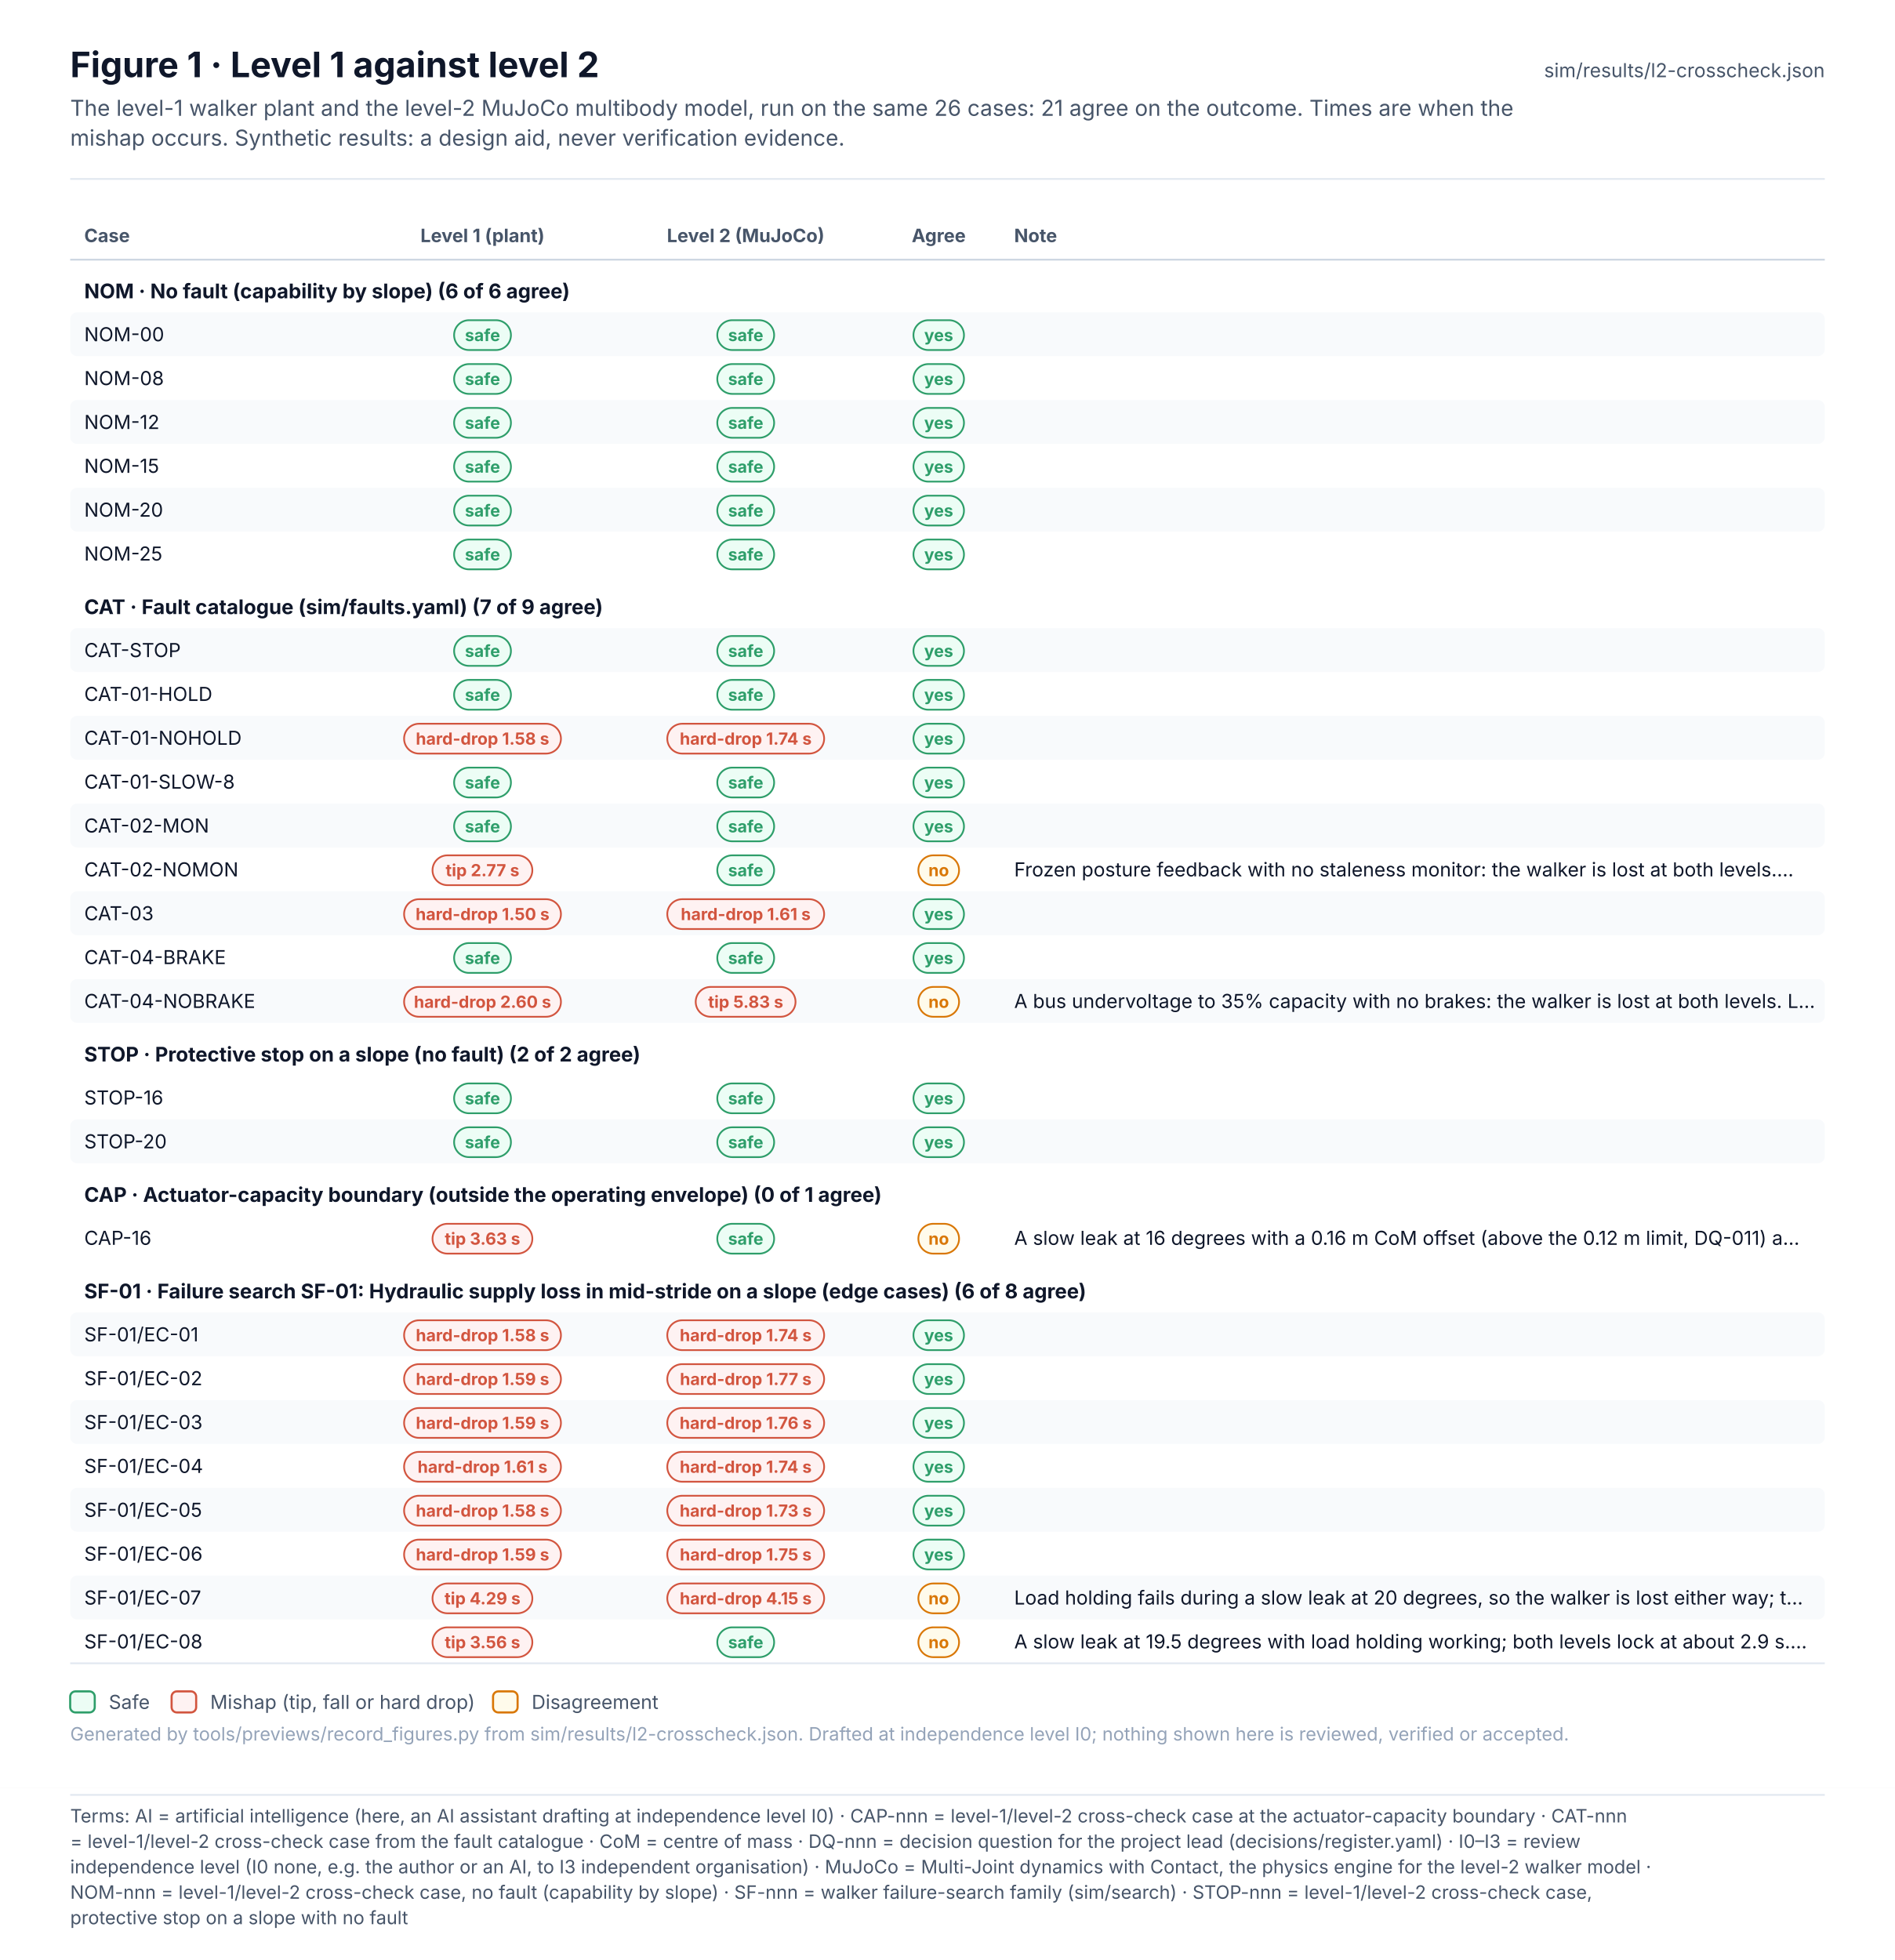
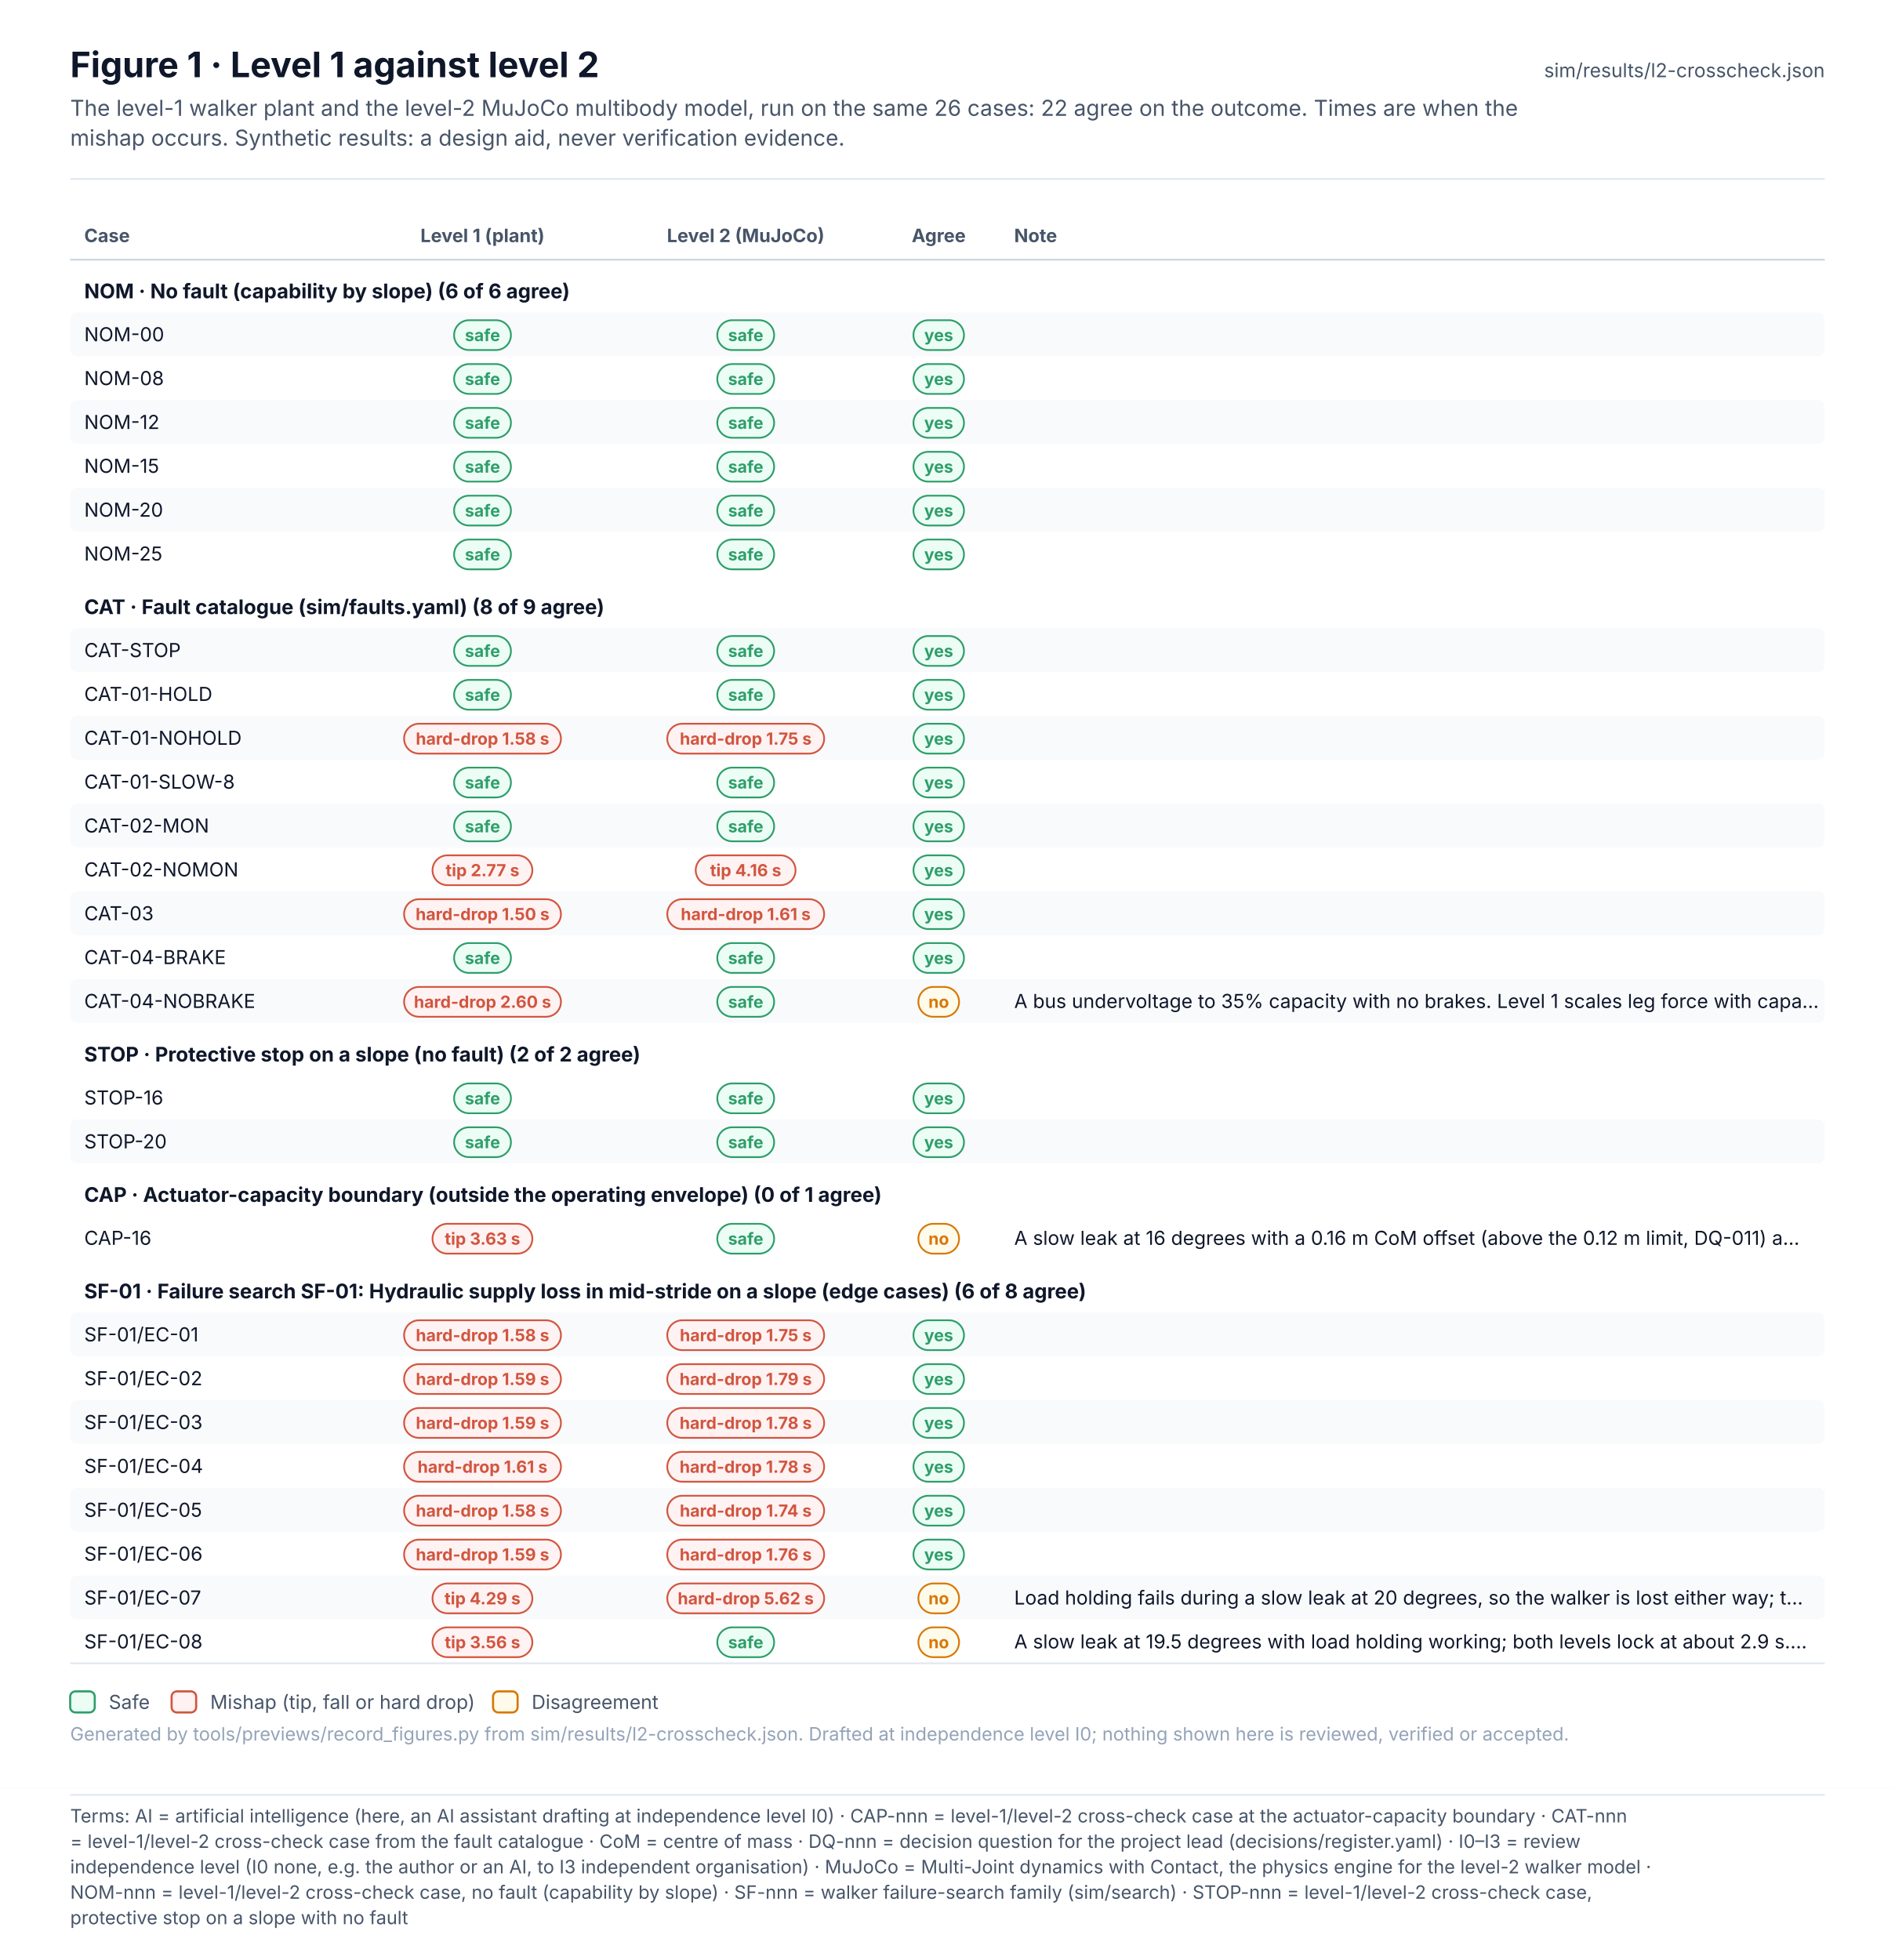
<svg xmlns="http://www.w3.org/2000/svg" width="1080" height="1117.1" viewBox="0 0 1080 1117.1" font-family="Inter, 'Segoe UI', Helvetica, Arial, sans-serif" role="img">
  <defs>
    <pattern id="hatch" patternUnits="userSpaceOnUse" width="6" height="6" patternTransform="rotate(45)">
      <rect width="6" height="6" fill="#F1F5F9" />
      <line x1="0" y1="0" x2="0" y2="6" stroke="#E2E8F0" stroke-width="2" />
    </pattern>
    <marker id="arr-ink" viewBox="0 0 10 10" refX="9" refY="5" markerWidth="7" markerHeight="7" orient="auto-start-reverse">
      <path d="M0 0 L10 5 L0 10 z" fill="#475569" />
    </marker>
    <marker id="dia-ink" viewBox="0 0 16 10" refX="15" refY="5" markerWidth="12" markerHeight="8" orient="auto-start-reverse">
      <path d="M1 5 L8 1 L15 5 L8 9 z" fill="#475569" />
    </marker>
    <marker id="tri-ink" viewBox="0 0 12 12" refX="11" refY="6" markerWidth="10" markerHeight="10" orient="auto-start-reverse">
      <path d="M1 1 L11 6 L1 11 z" fill="#FFFFFF" stroke="#475569" stroke-width="1.2" />
    </marker>
    <marker id="arr-system" viewBox="0 0 10 10" refX="9" refY="5" markerWidth="7" markerHeight="7" orient="auto-start-reverse">
      <path d="M0 0 L10 5 L0 10 z" fill="#4F46E5" />
    </marker>
    <marker id="dia-system" viewBox="0 0 16 10" refX="15" refY="5" markerWidth="12" markerHeight="8" orient="auto-start-reverse">
      <path d="M1 5 L8 1 L15 5 L8 9 z" fill="#4F46E5" />
    </marker>
    <marker id="tri-system" viewBox="0 0 12 12" refX="11" refY="6" markerWidth="10" markerHeight="10" orient="auto-start-reverse">
      <path d="M1 1 L11 6 L1 11 z" fill="#FFFFFF" stroke="#4F46E5" stroke-width="1.2" />
    </marker>
    <marker id="arr-software" viewBox="0 0 10 10" refX="9" refY="5" markerWidth="7" markerHeight="7" orient="auto-start-reverse">
      <path d="M0 0 L10 5 L0 10 z" fill="#0F766E" />
    </marker>
    <marker id="dia-software" viewBox="0 0 16 10" refX="15" refY="5" markerWidth="12" markerHeight="8" orient="auto-start-reverse">
      <path d="M1 5 L8 1 L15 5 L8 9 z" fill="#0F766E" />
    </marker>
    <marker id="tri-software" viewBox="0 0 12 12" refX="11" refY="6" markerWidth="10" markerHeight="10" orient="auto-start-reverse">
      <path d="M1 1 L11 6 L1 11 z" fill="#FFFFFF" stroke="#0F766E" stroke-width="1.2" />
    </marker>
    <marker id="arr-safety" viewBox="0 0 10 10" refX="9" refY="5" markerWidth="7" markerHeight="7" orient="auto-start-reverse">
      <path d="M0 0 L10 5 L0 10 z" fill="#C2410C" />
    </marker>
    <marker id="dia-safety" viewBox="0 0 16 10" refX="15" refY="5" markerWidth="12" markerHeight="8" orient="auto-start-reverse">
      <path d="M1 5 L8 1 L15 5 L8 9 z" fill="#C2410C" />
    </marker>
    <marker id="tri-safety" viewBox="0 0 12 12" refX="11" refY="6" markerWidth="10" markerHeight="10" orient="auto-start-reverse">
      <path d="M1 1 L11 6 L1 11 z" fill="#FFFFFF" stroke="#C2410C" stroke-width="1.2" />
    </marker>
    <marker id="arr-interface" viewBox="0 0 10 10" refX="9" refY="5" markerWidth="7" markerHeight="7" orient="auto-start-reverse">
      <path d="M0 0 L10 5 L0 10 z" fill="#7C3AED" />
    </marker>
    <marker id="dia-interface" viewBox="0 0 16 10" refX="15" refY="5" markerWidth="12" markerHeight="8" orient="auto-start-reverse">
      <path d="M1 5 L8 1 L15 5 L8 9 z" fill="#7C3AED" />
    </marker>
    <marker id="tri-interface" viewBox="0 0 12 12" refX="11" refY="6" markerWidth="10" markerHeight="10" orient="auto-start-reverse">
      <path d="M1 1 L11 6 L1 11 z" fill="#FFFFFF" stroke="#7C3AED" stroke-width="1.2" />
    </marker>
    <marker id="arr-external" viewBox="0 0 10 10" refX="9" refY="5" markerWidth="7" markerHeight="7" orient="auto-start-reverse">
      <path d="M0 0 L10 5 L0 10 z" fill="#64748B" />
    </marker>
    <marker id="dia-external" viewBox="0 0 16 10" refX="15" refY="5" markerWidth="12" markerHeight="8" orient="auto-start-reverse">
      <path d="M1 5 L8 1 L15 5 L8 9 z" fill="#64748B" />
    </marker>
    <marker id="tri-external" viewBox="0 0 12 12" refX="11" refY="6" markerWidth="10" markerHeight="10" orient="auto-start-reverse">
      <path d="M1 1 L11 6 L1 11 z" fill="#FFFFFF" stroke="#64748B" stroke-width="1.2" />
    </marker>
    <marker id="arr-work" viewBox="0 0 10 10" refX="9" refY="5" markerWidth="7" markerHeight="7" orient="auto-start-reverse">
      <path d="M0 0 L10 5 L0 10 z" fill="#475569" />
    </marker>
    <marker id="dia-work" viewBox="0 0 16 10" refX="15" refY="5" markerWidth="12" markerHeight="8" orient="auto-start-reverse">
      <path d="M1 5 L8 1 L15 5 L8 9 z" fill="#475569" />
    </marker>
    <marker id="tri-work" viewBox="0 0 12 12" refX="11" refY="6" markerWidth="10" markerHeight="10" orient="auto-start-reverse">
      <path d="M1 1 L11 6 L1 11 z" fill="#FFFFFF" stroke="#475569" stroke-width="1.2" />
    </marker>
    <marker id="arr-muted" viewBox="0 0 10 10" refX="9" refY="5" markerWidth="7" markerHeight="7" orient="auto-start-reverse">
      <path d="M0 0 L10 5 L0 10 z" fill="#94A3B8" />
    </marker>
    <marker id="dia-muted" viewBox="0 0 16 10" refX="15" refY="5" markerWidth="12" markerHeight="8" orient="auto-start-reverse">
      <path d="M1 5 L8 1 L15 5 L8 9 z" fill="#94A3B8" />
    </marker>
    <marker id="tri-muted" viewBox="0 0 12 12" refX="11" refY="6" markerWidth="10" markerHeight="10" orient="auto-start-reverse">
      <path d="M1 1 L11 6 L1 11 z" fill="#FFFFFF" stroke="#94A3B8" stroke-width="1.2" />
    </marker>
    <marker id="arr-current" viewBox="0 0 10 10" refX="9" refY="5" markerWidth="7" markerHeight="7" orient="auto-start-reverse">
      <path d="M0 0 L10 5 L0 10 z" fill="#0F172A" />
    </marker>
    <marker id="dia-current" viewBox="0 0 16 10" refX="15" refY="5" markerWidth="12" markerHeight="8" orient="auto-start-reverse">
      <path d="M1 5 L8 1 L15 5 L8 9 z" fill="#0F172A" />
    </marker>
    <marker id="tri-current" viewBox="0 0 12 12" refX="11" refY="6" markerWidth="10" markerHeight="10" orient="auto-start-reverse">
      <path d="M1 1 L11 6 L1 11 z" fill="#FFFFFF" stroke="#0F172A" stroke-width="1.2" />
    </marker>
    <marker id="arr-ok" viewBox="0 0 10 10" refX="9" refY="5" markerWidth="7" markerHeight="7" orient="auto-start-reverse">
      <path d="M0 0 L10 5 L0 10 z" fill="#2E9E6A" />
    </marker>
    <marker id="dia-ok" viewBox="0 0 16 10" refX="15" refY="5" markerWidth="12" markerHeight="8" orient="auto-start-reverse">
      <path d="M1 5 L8 1 L15 5 L8 9 z" fill="#2E9E6A" />
    </marker>
    <marker id="tri-ok" viewBox="0 0 12 12" refX="11" refY="6" markerWidth="10" markerHeight="10" orient="auto-start-reverse">
      <path d="M1 1 L11 6 L1 11 z" fill="#FFFFFF" stroke="#2E9E6A" stroke-width="1.2" />
    </marker>
    <marker id="arr-amber" viewBox="0 0 10 10" refX="9" refY="5" markerWidth="7" markerHeight="7" orient="auto-start-reverse">
      <path d="M0 0 L10 5 L0 10 z" fill="#D97706" />
    </marker>
    <marker id="dia-amber" viewBox="0 0 16 10" refX="15" refY="5" markerWidth="12" markerHeight="8" orient="auto-start-reverse">
      <path d="M1 5 L8 1 L15 5 L8 9 z" fill="#D97706" />
    </marker>
    <marker id="tri-amber" viewBox="0 0 12 12" refX="11" refY="6" markerWidth="10" markerHeight="10" orient="auto-start-reverse">
      <path d="M1 1 L11 6 L1 11 z" fill="#FFFFFF" stroke="#D97706" stroke-width="1.2" />
    </marker>
    <marker id="arr-red" viewBox="0 0 10 10" refX="9" refY="5" markerWidth="7" markerHeight="7" orient="auto-start-reverse">
      <path d="M0 0 L10 5 L0 10 z" fill="#D2553F" />
    </marker>
    <marker id="dia-red" viewBox="0 0 16 10" refX="15" refY="5" markerWidth="12" markerHeight="8" orient="auto-start-reverse">
      <path d="M1 5 L8 1 L15 5 L8 9 z" fill="#D2553F" />
    </marker>
    <marker id="tri-red" viewBox="0 0 12 12" refX="11" refY="6" markerWidth="10" markerHeight="10" orient="auto-start-reverse">
      <path d="M1 1 L11 6 L1 11 z" fill="#FFFFFF" stroke="#D2553F" stroke-width="1.2" />
    </marker>
  </defs>
  <rect x="0" y="0" width="1080" height="1019" rx="0" fill="#FFFFFF" stroke="none" stroke-width="0" />
  <text x="40" y="44" font-size="20" fill="#0F172A" font-weight="700">Figure 1 · Level 1 against level 2</text>
-   <text x="40" y="66" font-size="12.5" fill="#475569">The level-1 walker plant and the level-2 MuJoCo multibody model, run on the same 26 cases: 21 agree on the outcome. Times are when the</text>
+   <text x="40" y="66" font-size="12.5" fill="#475569">The level-1 walker plant and the level-2 MuJoCo multibody model, run on the same 26 cases: 22 agree on the outcome. Times are when the</text>
  <text x="40" y="83" font-size="12.5" fill="#475569">mishap occurs. Synthetic results: a design aid, never verification evidence.</text>
  <text x="1040" y="44" font-size="11" fill="#475569" text-anchor="end">sim/results/l2-crosscheck.json</text>
  <line x1="40" y1="102" x2="1040" y2="102" stroke="#E2E8F0" stroke-width="1" />
  <g transform="translate(0 124)">
    <text x="48" y="14" font-size="10.5" fill="#475569" font-weight="700">Case</text>
    <text x="275" y="14" font-size="10.5" fill="#475569" font-weight="700" text-anchor="middle">Level 1 (plant)</text>
    <text x="425" y="14" font-size="10.5" fill="#475569" font-weight="700" text-anchor="middle">Level 2 (MuJoCo)</text>
    <text x="535" y="14" font-size="10.5" fill="#475569" font-weight="700" text-anchor="middle">Agree</text>
    <text x="578" y="14" font-size="10.5" fill="#475569" font-weight="700">Note</text>
    <line x1="40" y1="24" x2="1040" y2="24" stroke="#CBD5E1" stroke-width="1" />
    <text x="48" y="46" font-size="11.5" fill="#0F172A" font-weight="700">NOM · No fault (capability by slope) (6 of 6 agree)</text>
    <rect x="40" y="54" width="1000" height="25" rx="4" fill="#F8FAFC" stroke="none" stroke-width="0" />
    <text x="48" y="70.5" font-size="11" fill="#0F172A">NOM-00</text>
    <rect x="258.8" y="58.5" width="32.4" height="17" rx="8.5" fill="#ECFDF5" stroke="#2E9E6A" stroke-width="1" />
    <text x="275" y="70.4" font-size="9.5" fill="#2E9E6A" font-weight="700" text-anchor="middle">safe</text>
    <rect x="408.8" y="58.5" width="32.4" height="17" rx="8.5" fill="#ECFDF5" stroke="#2E9E6A" stroke-width="1" />
    <text x="425" y="70.4" font-size="9.5" fill="#2E9E6A" font-weight="700" text-anchor="middle">safe</text>
    <rect x="520.6" y="58.5" width="28.8" height="17" rx="8.5" fill="#ECFDF5" stroke="#2E9E6A" stroke-width="1" />
    <text x="535" y="70.4" font-size="9.5" fill="#2E9E6A" font-weight="700" text-anchor="middle">yes</text>
    <text x="48" y="95.5" font-size="11" fill="#0F172A">NOM-08</text>
    <rect x="258.8" y="83.5" width="32.4" height="17" rx="8.5" fill="#ECFDF5" stroke="#2E9E6A" stroke-width="1" />
    <text x="275" y="95.4" font-size="9.5" fill="#2E9E6A" font-weight="700" text-anchor="middle">safe</text>
    <rect x="408.8" y="83.5" width="32.4" height="17" rx="8.5" fill="#ECFDF5" stroke="#2E9E6A" stroke-width="1" />
    <text x="425" y="95.4" font-size="9.5" fill="#2E9E6A" font-weight="700" text-anchor="middle">safe</text>
    <rect x="520.6" y="83.5" width="28.8" height="17" rx="8.5" fill="#ECFDF5" stroke="#2E9E6A" stroke-width="1" />
    <text x="535" y="95.4" font-size="9.5" fill="#2E9E6A" font-weight="700" text-anchor="middle">yes</text>
    <rect x="40" y="104" width="1000" height="25" rx="4" fill="#F8FAFC" stroke="none" stroke-width="0" />
    <text x="48" y="120.5" font-size="11" fill="#0F172A">NOM-12</text>
    <rect x="258.8" y="108.5" width="32.4" height="17" rx="8.5" fill="#ECFDF5" stroke="#2E9E6A" stroke-width="1" />
    <text x="275" y="120.4" font-size="9.5" fill="#2E9E6A" font-weight="700" text-anchor="middle">safe</text>
    <rect x="408.8" y="108.5" width="32.4" height="17" rx="8.5" fill="#ECFDF5" stroke="#2E9E6A" stroke-width="1" />
    <text x="425" y="120.4" font-size="9.5" fill="#2E9E6A" font-weight="700" text-anchor="middle">safe</text>
    <rect x="520.6" y="108.5" width="28.8" height="17" rx="8.5" fill="#ECFDF5" stroke="#2E9E6A" stroke-width="1" />
    <text x="535" y="120.4" font-size="9.5" fill="#2E9E6A" font-weight="700" text-anchor="middle">yes</text>
    <text x="48" y="145.5" font-size="11" fill="#0F172A">NOM-15</text>
    <rect x="258.8" y="133.5" width="32.4" height="17" rx="8.5" fill="#ECFDF5" stroke="#2E9E6A" stroke-width="1" />
    <text x="275" y="145.4" font-size="9.5" fill="#2E9E6A" font-weight="700" text-anchor="middle">safe</text>
    <rect x="408.8" y="133.5" width="32.4" height="17" rx="8.5" fill="#ECFDF5" stroke="#2E9E6A" stroke-width="1" />
    <text x="425" y="145.4" font-size="9.5" fill="#2E9E6A" font-weight="700" text-anchor="middle">safe</text>
    <rect x="520.6" y="133.5" width="28.8" height="17" rx="8.5" fill="#ECFDF5" stroke="#2E9E6A" stroke-width="1" />
    <text x="535" y="145.4" font-size="9.5" fill="#2E9E6A" font-weight="700" text-anchor="middle">yes</text>
    <rect x="40" y="154" width="1000" height="25" rx="4" fill="#F8FAFC" stroke="none" stroke-width="0" />
    <text x="48" y="170.5" font-size="11" fill="#0F172A">NOM-20</text>
    <rect x="258.8" y="158.5" width="32.4" height="17" rx="8.5" fill="#ECFDF5" stroke="#2E9E6A" stroke-width="1" />
    <text x="275" y="170.4" font-size="9.5" fill="#2E9E6A" font-weight="700" text-anchor="middle">safe</text>
    <rect x="408.8" y="158.5" width="32.4" height="17" rx="8.5" fill="#ECFDF5" stroke="#2E9E6A" stroke-width="1" />
    <text x="425" y="170.4" font-size="9.5" fill="#2E9E6A" font-weight="700" text-anchor="middle">safe</text>
    <rect x="520.6" y="158.5" width="28.8" height="17" rx="8.5" fill="#ECFDF5" stroke="#2E9E6A" stroke-width="1" />
    <text x="535" y="170.4" font-size="9.5" fill="#2E9E6A" font-weight="700" text-anchor="middle">yes</text>
    <text x="48" y="195.5" font-size="11" fill="#0F172A">NOM-25</text>
    <rect x="258.8" y="183.5" width="32.4" height="17" rx="8.5" fill="#ECFDF5" stroke="#2E9E6A" stroke-width="1" />
    <text x="275" y="195.4" font-size="9.5" fill="#2E9E6A" font-weight="700" text-anchor="middle">safe</text>
    <rect x="408.8" y="183.5" width="32.4" height="17" rx="8.5" fill="#ECFDF5" stroke="#2E9E6A" stroke-width="1" />
    <text x="425" y="195.4" font-size="9.5" fill="#2E9E6A" font-weight="700" text-anchor="middle">safe</text>
    <rect x="520.6" y="183.5" width="28.8" height="17" rx="8.5" fill="#ECFDF5" stroke="#2E9E6A" stroke-width="1" />
    <text x="535" y="195.4" font-size="9.5" fill="#2E9E6A" font-weight="700" text-anchor="middle">yes</text>
-     <text x="48" y="226" font-size="11.5" fill="#0F172A" font-weight="700">CAT · Fault catalogue (sim/faults.yaml) (7 of 9 agree)</text>
+     <text x="48" y="226" font-size="11.5" fill="#0F172A" font-weight="700">CAT · Fault catalogue (sim/faults.yaml) (8 of 9 agree)</text>
    <rect x="40" y="234" width="1000" height="25" rx="4" fill="#F8FAFC" stroke="none" stroke-width="0" />
    <text x="48" y="250.5" font-size="11" fill="#0F172A">CAT-STOP</text>
    <rect x="258.8" y="238.5" width="32.4" height="17" rx="8.5" fill="#ECFDF5" stroke="#2E9E6A" stroke-width="1" />
    <text x="275" y="250.4" font-size="9.5" fill="#2E9E6A" font-weight="700" text-anchor="middle">safe</text>
    <rect x="408.8" y="238.5" width="32.4" height="17" rx="8.5" fill="#ECFDF5" stroke="#2E9E6A" stroke-width="1" />
    <text x="425" y="250.4" font-size="9.5" fill="#2E9E6A" font-weight="700" text-anchor="middle">safe</text>
    <rect x="520.6" y="238.5" width="28.8" height="17" rx="8.5" fill="#ECFDF5" stroke="#2E9E6A" stroke-width="1" />
    <text x="535" y="250.4" font-size="9.5" fill="#2E9E6A" font-weight="700" text-anchor="middle">yes</text>
    <text x="48" y="275.5" font-size="11" fill="#0F172A">CAT-01-HOLD</text>
    <rect x="258.8" y="263.5" width="32.4" height="17" rx="8.5" fill="#ECFDF5" stroke="#2E9E6A" stroke-width="1" />
    <text x="275" y="275.4" font-size="9.5" fill="#2E9E6A" font-weight="700" text-anchor="middle">safe</text>
    <rect x="408.8" y="263.5" width="32.4" height="17" rx="8.5" fill="#ECFDF5" stroke="#2E9E6A" stroke-width="1" />
    <text x="425" y="275.4" font-size="9.5" fill="#2E9E6A" font-weight="700" text-anchor="middle">safe</text>
    <rect x="520.6" y="263.5" width="28.8" height="17" rx="8.5" fill="#ECFDF5" stroke="#2E9E6A" stroke-width="1" />
    <text x="535" y="275.4" font-size="9.5" fill="#2E9E6A" font-weight="700" text-anchor="middle">yes</text>
    <rect x="40" y="284" width="1000" height="25" rx="4" fill="#F8FAFC" stroke="none" stroke-width="0" />
    <text x="48" y="300.5" font-size="11" fill="#0F172A">CAT-01-NOHOLD</text>
    <rect x="230.3" y="288.5" width="89.4" height="17" rx="8.5" fill="#FEF2F2" stroke="#D2553F" stroke-width="1" />
    <text x="275" y="300.4" font-size="9.5" fill="#D2553F" font-weight="700" text-anchor="middle">hard-drop 1.58 s</text>
    <rect x="380.3" y="288.5" width="89.4" height="17" rx="8.5" fill="#FEF2F2" stroke="#D2553F" stroke-width="1" />
-     <text x="425" y="300.4" font-size="9.5" fill="#D2553F" font-weight="700" text-anchor="middle">hard-drop 1.74 s</text>
+     <text x="425" y="300.4" font-size="9.5" fill="#D2553F" font-weight="700" text-anchor="middle">hard-drop 1.75 s</text>
    <rect x="520.6" y="288.5" width="28.8" height="17" rx="8.5" fill="#ECFDF5" stroke="#2E9E6A" stroke-width="1" />
    <text x="535" y="300.4" font-size="9.5" fill="#2E9E6A" font-weight="700" text-anchor="middle">yes</text>
    <text x="48" y="325.5" font-size="11" fill="#0F172A">CAT-01-SLOW-8</text>
    <rect x="258.8" y="313.5" width="32.4" height="17" rx="8.5" fill="#ECFDF5" stroke="#2E9E6A" stroke-width="1" />
    <text x="275" y="325.4" font-size="9.5" fill="#2E9E6A" font-weight="700" text-anchor="middle">safe</text>
    <rect x="408.8" y="313.5" width="32.4" height="17" rx="8.5" fill="#ECFDF5" stroke="#2E9E6A" stroke-width="1" />
    <text x="425" y="325.4" font-size="9.5" fill="#2E9E6A" font-weight="700" text-anchor="middle">safe</text>
    <rect x="520.6" y="313.5" width="28.8" height="17" rx="8.5" fill="#ECFDF5" stroke="#2E9E6A" stroke-width="1" />
    <text x="535" y="325.4" font-size="9.5" fill="#2E9E6A" font-weight="700" text-anchor="middle">yes</text>
    <rect x="40" y="334" width="1000" height="25" rx="4" fill="#F8FAFC" stroke="none" stroke-width="0" />
    <text x="48" y="350.5" font-size="11" fill="#0F172A">CAT-02-MON</text>
    <rect x="258.8" y="338.5" width="32.4" height="17" rx="8.5" fill="#ECFDF5" stroke="#2E9E6A" stroke-width="1" />
    <text x="275" y="350.4" font-size="9.5" fill="#2E9E6A" font-weight="700" text-anchor="middle">safe</text>
    <rect x="408.8" y="338.5" width="32.4" height="17" rx="8.5" fill="#ECFDF5" stroke="#2E9E6A" stroke-width="1" />
    <text x="425" y="350.4" font-size="9.5" fill="#2E9E6A" font-weight="700" text-anchor="middle">safe</text>
    <rect x="520.6" y="338.5" width="28.8" height="17" rx="8.5" fill="#ECFDF5" stroke="#2E9E6A" stroke-width="1" />
    <text x="535" y="350.4" font-size="9.5" fill="#2E9E6A" font-weight="700" text-anchor="middle">yes</text>
    <text x="48" y="375.5" font-size="11" fill="#0F172A">CAT-02-NOMON</text>
    <rect x="246.5" y="363.5" width="56.9" height="17" rx="8.5" fill="#FEF2F2" stroke="#D2553F" stroke-width="1" />
    <text x="275" y="375.4" font-size="9.5" fill="#D2553F" font-weight="700" text-anchor="middle">tip 2.77 s</text>
-     <rect x="408.8" y="363.5" width="32.4" height="17" rx="8.5" fill="#ECFDF5" stroke="#2E9E6A" stroke-width="1" />
-     <text x="425" y="375.4" font-size="9.5" fill="#2E9E6A" font-weight="700" text-anchor="middle">safe</text>
-     <rect x="523.4" y="363.5" width="23.2" height="17" rx="8.5" fill="#FFFBEB" stroke="#D97706" stroke-width="1" />
-     <text x="535" y="375.4" font-size="9.5" fill="#D97706" font-weight="700" text-anchor="middle">no</text>
-     <text x="578" y="375.5" font-size="11" fill="#0F172A">Frozen posture feedback with no staleness monitor: the walker is lost at both levels.…</text>
+     <rect x="396.5" y="363.5" width="56.9" height="17" rx="8.5" fill="#FEF2F2" stroke="#D2553F" stroke-width="1" />
+     <text x="425" y="375.4" font-size="9.5" fill="#D2553F" font-weight="700" text-anchor="middle">tip 4.16 s</text>
+     <rect x="520.6" y="363.5" width="28.8" height="17" rx="8.5" fill="#ECFDF5" stroke="#2E9E6A" stroke-width="1" />
+     <text x="535" y="375.4" font-size="9.5" fill="#2E9E6A" font-weight="700" text-anchor="middle">yes</text>
    <rect x="40" y="384" width="1000" height="25" rx="4" fill="#F8FAFC" stroke="none" stroke-width="0" />
    <text x="48" y="400.5" font-size="11" fill="#0F172A">CAT-03</text>
    <rect x="230.3" y="388.5" width="89.4" height="17" rx="8.5" fill="#FEF2F2" stroke="#D2553F" stroke-width="1" />
    <text x="275" y="400.4" font-size="9.5" fill="#D2553F" font-weight="700" text-anchor="middle">hard-drop 1.50 s</text>
    <rect x="380.3" y="388.5" width="89.4" height="17" rx="8.5" fill="#FEF2F2" stroke="#D2553F" stroke-width="1" />
    <text x="425" y="400.4" font-size="9.5" fill="#D2553F" font-weight="700" text-anchor="middle">hard-drop 1.61 s</text>
    <rect x="520.6" y="388.5" width="28.8" height="17" rx="8.5" fill="#ECFDF5" stroke="#2E9E6A" stroke-width="1" />
    <text x="535" y="400.4" font-size="9.5" fill="#2E9E6A" font-weight="700" text-anchor="middle">yes</text>
    <text x="48" y="425.5" font-size="11" fill="#0F172A">CAT-04-BRAKE</text>
    <rect x="258.8" y="413.5" width="32.4" height="17" rx="8.5" fill="#ECFDF5" stroke="#2E9E6A" stroke-width="1" />
    <text x="275" y="425.4" font-size="9.5" fill="#2E9E6A" font-weight="700" text-anchor="middle">safe</text>
    <rect x="408.8" y="413.5" width="32.4" height="17" rx="8.5" fill="#ECFDF5" stroke="#2E9E6A" stroke-width="1" />
    <text x="425" y="425.4" font-size="9.5" fill="#2E9E6A" font-weight="700" text-anchor="middle">safe</text>
    <rect x="520.6" y="413.5" width="28.8" height="17" rx="8.5" fill="#ECFDF5" stroke="#2E9E6A" stroke-width="1" />
    <text x="535" y="425.4" font-size="9.5" fill="#2E9E6A" font-weight="700" text-anchor="middle">yes</text>
    <rect x="40" y="434" width="1000" height="25" rx="4" fill="#F8FAFC" stroke="none" stroke-width="0" />
    <text x="48" y="450.5" font-size="11" fill="#0F172A">CAT-04-NOBRAKE</text>
    <rect x="230.3" y="438.5" width="89.4" height="17" rx="8.5" fill="#FEF2F2" stroke="#D2553F" stroke-width="1" />
    <text x="275" y="450.4" font-size="9.5" fill="#D2553F" font-weight="700" text-anchor="middle">hard-drop 2.60 s</text>
-     <rect x="396.5" y="438.5" width="56.9" height="17" rx="8.5" fill="#FEF2F2" stroke="#D2553F" stroke-width="1" />
-     <text x="425" y="450.4" font-size="9.5" fill="#D2553F" font-weight="700" text-anchor="middle">tip 5.83 s</text>
+     <rect x="408.8" y="438.5" width="32.4" height="17" rx="8.5" fill="#ECFDF5" stroke="#2E9E6A" stroke-width="1" />
+     <text x="425" y="450.4" font-size="9.5" fill="#2E9E6A" font-weight="700" text-anchor="middle">safe</text>
    <rect x="523.4" y="438.5" width="23.2" height="17" rx="8.5" fill="#FFFBEB" stroke="#D97706" stroke-width="1" />
    <text x="535" y="450.4" font-size="9.5" fill="#D97706" font-weight="700" text-anchor="middle">no</text>
-     <text x="578" y="450.5" font-size="11" fill="#0F172A">A bus undervoltage to 35% capacity with no brakes: the walker is lost at both levels. L…</text>
+     <text x="578" y="450.5" font-size="11" fill="#0F172A">A bus undervoltage to 35% capacity with no brakes. Level 1 scales leg force with capa…</text>
    <text x="48" y="481" font-size="11.5" fill="#0F172A" font-weight="700">STOP · Protective stop on a slope (no fault) (2 of 2 agree)</text>
    <text x="48" y="505.5" font-size="11" fill="#0F172A">STOP-16</text>
    <rect x="258.8" y="493.5" width="32.4" height="17" rx="8.5" fill="#ECFDF5" stroke="#2E9E6A" stroke-width="1" />
    <text x="275" y="505.4" font-size="9.5" fill="#2E9E6A" font-weight="700" text-anchor="middle">safe</text>
    <rect x="408.8" y="493.5" width="32.4" height="17" rx="8.5" fill="#ECFDF5" stroke="#2E9E6A" stroke-width="1" />
    <text x="425" y="505.4" font-size="9.5" fill="#2E9E6A" font-weight="700" text-anchor="middle">safe</text>
    <rect x="520.6" y="493.5" width="28.8" height="17" rx="8.5" fill="#ECFDF5" stroke="#2E9E6A" stroke-width="1" />
    <text x="535" y="505.4" font-size="9.5" fill="#2E9E6A" font-weight="700" text-anchor="middle">yes</text>
    <rect x="40" y="514" width="1000" height="25" rx="4" fill="#F8FAFC" stroke="none" stroke-width="0" />
    <text x="48" y="530.5" font-size="11" fill="#0F172A">STOP-20</text>
    <rect x="258.8" y="518.5" width="32.4" height="17" rx="8.5" fill="#ECFDF5" stroke="#2E9E6A" stroke-width="1" />
    <text x="275" y="530.4" font-size="9.5" fill="#2E9E6A" font-weight="700" text-anchor="middle">safe</text>
    <rect x="408.8" y="518.5" width="32.4" height="17" rx="8.5" fill="#ECFDF5" stroke="#2E9E6A" stroke-width="1" />
    <text x="425" y="530.4" font-size="9.5" fill="#2E9E6A" font-weight="700" text-anchor="middle">safe</text>
    <rect x="520.6" y="518.5" width="28.8" height="17" rx="8.5" fill="#ECFDF5" stroke="#2E9E6A" stroke-width="1" />
    <text x="535" y="530.4" font-size="9.5" fill="#2E9E6A" font-weight="700" text-anchor="middle">yes</text>
    <text x="48" y="561" font-size="11.5" fill="#0F172A" font-weight="700">CAP · Actuator-capacity boundary (outside the operating envelope) (0 of 1 agree)</text>
    <text x="48" y="585.5" font-size="11" fill="#0F172A">CAP-16</text>
    <rect x="246.5" y="573.5" width="56.9" height="17" rx="8.5" fill="#FEF2F2" stroke="#D2553F" stroke-width="1" />
    <text x="275" y="585.4" font-size="9.5" fill="#D2553F" font-weight="700" text-anchor="middle">tip 3.63 s</text>
    <rect x="408.8" y="573.5" width="32.4" height="17" rx="8.5" fill="#ECFDF5" stroke="#2E9E6A" stroke-width="1" />
    <text x="425" y="585.4" font-size="9.5" fill="#2E9E6A" font-weight="700" text-anchor="middle">safe</text>
    <rect x="523.4" y="573.5" width="23.2" height="17" rx="8.5" fill="#FFFBEB" stroke="#D97706" stroke-width="1" />
    <text x="535" y="585.4" font-size="9.5" fill="#D97706" font-weight="700" text-anchor="middle">no</text>
    <text x="578" y="585.5" font-size="11" fill="#0F172A">A slow leak at 16 degrees with a 0.16 m CoM offset (above the 0.12 m limit, DQ-011) a…</text>
    <text x="48" y="616" font-size="11.5" fill="#0F172A" font-weight="700">SF-01 · Failure search SF-01: Hydraulic supply loss in mid-stride on a slope (edge cases) (6 of 8 agree)</text>
    <rect x="40" y="624" width="1000" height="25" rx="4" fill="#F8FAFC" stroke="none" stroke-width="0" />
    <text x="48" y="640.5" font-size="11" fill="#0F172A">SF-01/EC-01</text>
    <rect x="230.3" y="628.5" width="89.4" height="17" rx="8.5" fill="#FEF2F2" stroke="#D2553F" stroke-width="1" />
    <text x="275" y="640.4" font-size="9.5" fill="#D2553F" font-weight="700" text-anchor="middle">hard-drop 1.58 s</text>
    <rect x="380.3" y="628.5" width="89.4" height="17" rx="8.5" fill="#FEF2F2" stroke="#D2553F" stroke-width="1" />
-     <text x="425" y="640.4" font-size="9.5" fill="#D2553F" font-weight="700" text-anchor="middle">hard-drop 1.74 s</text>
+     <text x="425" y="640.4" font-size="9.5" fill="#D2553F" font-weight="700" text-anchor="middle">hard-drop 1.75 s</text>
    <rect x="520.6" y="628.5" width="28.8" height="17" rx="8.5" fill="#ECFDF5" stroke="#2E9E6A" stroke-width="1" />
    <text x="535" y="640.4" font-size="9.5" fill="#2E9E6A" font-weight="700" text-anchor="middle">yes</text>
    <text x="48" y="665.5" font-size="11" fill="#0F172A">SF-01/EC-02</text>
    <rect x="230.3" y="653.5" width="89.4" height="17" rx="8.5" fill="#FEF2F2" stroke="#D2553F" stroke-width="1" />
    <text x="275" y="665.4" font-size="9.5" fill="#D2553F" font-weight="700" text-anchor="middle">hard-drop 1.59 s</text>
    <rect x="380.3" y="653.5" width="89.4" height="17" rx="8.5" fill="#FEF2F2" stroke="#D2553F" stroke-width="1" />
-     <text x="425" y="665.4" font-size="9.5" fill="#D2553F" font-weight="700" text-anchor="middle">hard-drop 1.77 s</text>
+     <text x="425" y="665.4" font-size="9.5" fill="#D2553F" font-weight="700" text-anchor="middle">hard-drop 1.79 s</text>
    <rect x="520.6" y="653.5" width="28.8" height="17" rx="8.5" fill="#ECFDF5" stroke="#2E9E6A" stroke-width="1" />
    <text x="535" y="665.4" font-size="9.5" fill="#2E9E6A" font-weight="700" text-anchor="middle">yes</text>
    <rect x="40" y="674" width="1000" height="25" rx="4" fill="#F8FAFC" stroke="none" stroke-width="0" />
    <text x="48" y="690.5" font-size="11" fill="#0F172A">SF-01/EC-03</text>
    <rect x="230.3" y="678.5" width="89.4" height="17" rx="8.5" fill="#FEF2F2" stroke="#D2553F" stroke-width="1" />
    <text x="275" y="690.4" font-size="9.5" fill="#D2553F" font-weight="700" text-anchor="middle">hard-drop 1.59 s</text>
    <rect x="380.3" y="678.5" width="89.4" height="17" rx="8.5" fill="#FEF2F2" stroke="#D2553F" stroke-width="1" />
-     <text x="425" y="690.4" font-size="9.5" fill="#D2553F" font-weight="700" text-anchor="middle">hard-drop 1.76 s</text>
+     <text x="425" y="690.4" font-size="9.5" fill="#D2553F" font-weight="700" text-anchor="middle">hard-drop 1.78 s</text>
    <rect x="520.6" y="678.5" width="28.8" height="17" rx="8.5" fill="#ECFDF5" stroke="#2E9E6A" stroke-width="1" />
    <text x="535" y="690.4" font-size="9.5" fill="#2E9E6A" font-weight="700" text-anchor="middle">yes</text>
    <text x="48" y="715.5" font-size="11" fill="#0F172A">SF-01/EC-04</text>
    <rect x="230.3" y="703.5" width="89.4" height="17" rx="8.5" fill="#FEF2F2" stroke="#D2553F" stroke-width="1" />
    <text x="275" y="715.4" font-size="9.5" fill="#D2553F" font-weight="700" text-anchor="middle">hard-drop 1.61 s</text>
    <rect x="380.3" y="703.5" width="89.4" height="17" rx="8.5" fill="#FEF2F2" stroke="#D2553F" stroke-width="1" />
-     <text x="425" y="715.4" font-size="9.5" fill="#D2553F" font-weight="700" text-anchor="middle">hard-drop 1.74 s</text>
+     <text x="425" y="715.4" font-size="9.5" fill="#D2553F" font-weight="700" text-anchor="middle">hard-drop 1.78 s</text>
    <rect x="520.6" y="703.5" width="28.8" height="17" rx="8.5" fill="#ECFDF5" stroke="#2E9E6A" stroke-width="1" />
    <text x="535" y="715.4" font-size="9.5" fill="#2E9E6A" font-weight="700" text-anchor="middle">yes</text>
    <rect x="40" y="724" width="1000" height="25" rx="4" fill="#F8FAFC" stroke="none" stroke-width="0" />
    <text x="48" y="740.5" font-size="11" fill="#0F172A">SF-01/EC-05</text>
    <rect x="230.3" y="728.5" width="89.4" height="17" rx="8.5" fill="#FEF2F2" stroke="#D2553F" stroke-width="1" />
    <text x="275" y="740.4" font-size="9.5" fill="#D2553F" font-weight="700" text-anchor="middle">hard-drop 1.58 s</text>
    <rect x="380.3" y="728.5" width="89.4" height="17" rx="8.5" fill="#FEF2F2" stroke="#D2553F" stroke-width="1" />
-     <text x="425" y="740.4" font-size="9.5" fill="#D2553F" font-weight="700" text-anchor="middle">hard-drop 1.73 s</text>
+     <text x="425" y="740.4" font-size="9.5" fill="#D2553F" font-weight="700" text-anchor="middle">hard-drop 1.74 s</text>
    <rect x="520.6" y="728.5" width="28.8" height="17" rx="8.5" fill="#ECFDF5" stroke="#2E9E6A" stroke-width="1" />
    <text x="535" y="740.4" font-size="9.5" fill="#2E9E6A" font-weight="700" text-anchor="middle">yes</text>
    <text x="48" y="765.5" font-size="11" fill="#0F172A">SF-01/EC-06</text>
    <rect x="230.3" y="753.5" width="89.4" height="17" rx="8.5" fill="#FEF2F2" stroke="#D2553F" stroke-width="1" />
    <text x="275" y="765.4" font-size="9.5" fill="#D2553F" font-weight="700" text-anchor="middle">hard-drop 1.59 s</text>
    <rect x="380.3" y="753.5" width="89.4" height="17" rx="8.5" fill="#FEF2F2" stroke="#D2553F" stroke-width="1" />
-     <text x="425" y="765.4" font-size="9.5" fill="#D2553F" font-weight="700" text-anchor="middle">hard-drop 1.75 s</text>
+     <text x="425" y="765.4" font-size="9.5" fill="#D2553F" font-weight="700" text-anchor="middle">hard-drop 1.76 s</text>
    <rect x="520.6" y="753.5" width="28.8" height="17" rx="8.5" fill="#ECFDF5" stroke="#2E9E6A" stroke-width="1" />
    <text x="535" y="765.4" font-size="9.5" fill="#2E9E6A" font-weight="700" text-anchor="middle">yes</text>
    <rect x="40" y="774" width="1000" height="25" rx="4" fill="#F8FAFC" stroke="none" stroke-width="0" />
    <text x="48" y="790.5" font-size="11" fill="#0F172A">SF-01/EC-07</text>
    <rect x="246.5" y="778.5" width="56.9" height="17" rx="8.5" fill="#FEF2F2" stroke="#D2553F" stroke-width="1" />
    <text x="275" y="790.4" font-size="9.5" fill="#D2553F" font-weight="700" text-anchor="middle">tip 4.29 s</text>
    <rect x="380.3" y="778.5" width="89.4" height="17" rx="8.5" fill="#FEF2F2" stroke="#D2553F" stroke-width="1" />
-     <text x="425" y="790.4" font-size="9.5" fill="#D2553F" font-weight="700" text-anchor="middle">hard-drop 4.15 s</text>
+     <text x="425" y="790.4" font-size="9.5" fill="#D2553F" font-weight="700" text-anchor="middle">hard-drop 5.62 s</text>
    <rect x="523.4" y="778.5" width="23.2" height="17" rx="8.5" fill="#FFFBEB" stroke="#D97706" stroke-width="1" />
    <text x="535" y="790.4" font-size="9.5" fill="#D97706" font-weight="700" text-anchor="middle">no</text>
    <text x="578" y="790.5" font-size="11" fill="#0F172A">Load holding fails during a slow leak at 20 degrees, so the walker is lost either way; t…</text>
    <text x="48" y="815.5" font-size="11" fill="#0F172A">SF-01/EC-08</text>
    <rect x="246.5" y="803.5" width="56.9" height="17" rx="8.5" fill="#FEF2F2" stroke="#D2553F" stroke-width="1" />
    <text x="275" y="815.4" font-size="9.5" fill="#D2553F" font-weight="700" text-anchor="middle">tip 3.56 s</text>
    <rect x="408.8" y="803.5" width="32.4" height="17" rx="8.5" fill="#ECFDF5" stroke="#2E9E6A" stroke-width="1" />
    <text x="425" y="815.4" font-size="9.5" fill="#2E9E6A" font-weight="700" text-anchor="middle">safe</text>
    <rect x="523.4" y="803.5" width="23.2" height="17" rx="8.5" fill="#FFFBEB" stroke="#D97706" stroke-width="1" />
    <text x="535" y="815.4" font-size="9.5" fill="#D97706" font-weight="700" text-anchor="middle">no</text>
    <text x="578" y="815.5" font-size="11" fill="#0F172A">A slow leak at 19.5 degrees with load holding working; both levels lock at about 2.9 s.…</text>
    <line x1="40" y1="824" x2="1040" y2="824" stroke="#E2E8F0" stroke-width="1" />
  </g>
  <rect x="40" y="964" width="14" height="12" rx="3" fill="#ECFDF5" stroke="#2E9E6A" stroke-width="1.2" />
  <text x="62" y="974" font-size="11" fill="#475569">Safe</text>
  <rect x="97.8" y="964" width="14" height="12" rx="3" fill="#FEF2F2" stroke="#D2553F" stroke-width="1.2" />
  <text x="119.8" y="974" font-size="11" fill="#475569">Mishap (tip, fall or hard drop)</text>
  <rect x="281" y="964" width="14" height="12" rx="3" fill="#FFFBEB" stroke="#D97706" stroke-width="1.2" />
  <text x="303" y="974" font-size="11" fill="#475569">Disagreement</text>
  <text x="40" y="992" font-size="10.5" fill="#94A3B8">Generated by tools/previews/record_figures.py from sim/results/l2-crosscheck.json. Drafted at independence level I0; nothing shown here is reviewed, verified or accepted.</text>
  <g class="terms" data-base-h="1019">
    <rect x="0" y="1019" width="1080" height="98.1" fill="#FFFFFF" />
    <line x1="40" y1="1023" x2="1040" y2="1023" stroke="#E2E8F0" stroke-width="1" />
    <text x="40" y="1038.7" font-size="10.5" fill="#475569" font-family="Inter, 'Segoe UI', Helvetica, Arial, sans-serif">Terms: AI = artificial intelligence (here, an AI assistant drafting at independence level I0) · CAP-nnn = level-1/level-2 cross-check case at the actuator-capacity boundary · CAT-nnn</text>
    <text x="40" y="1053.2" font-size="10.5" fill="#475569" font-family="Inter, 'Segoe UI', Helvetica, Arial, sans-serif">= level-1/level-2 cross-check case from the fault catalogue · CoM = centre of mass · DQ-nnn = decision question for the project lead (decisions/register.yaml) · I0–I3 = review</text>
    <text x="40" y="1067.7" font-size="10.5" fill="#475569" font-family="Inter, 'Segoe UI', Helvetica, Arial, sans-serif">independence level (I0 none, e.g. the author or an AI, to I3 independent organisation) · MuJoCo = Multi-Joint dynamics with Contact, the physics engine for the level-2 walker model ·</text>
    <text x="40" y="1082.2" font-size="10.5" fill="#475569" font-family="Inter, 'Segoe UI', Helvetica, Arial, sans-serif">NOM-nnn = level-1/level-2 cross-check case, no fault (capability by slope) · SF-nnn = walker failure-search family (sim/search) · STOP-nnn = level-1/level-2 cross-check case,</text>
    <text x="40" y="1096.7" font-size="10.5" fill="#475569" font-family="Inter, 'Segoe UI', Helvetica, Arial, sans-serif">protective stop on a slope with no fault</text>
  </g>
</svg>
